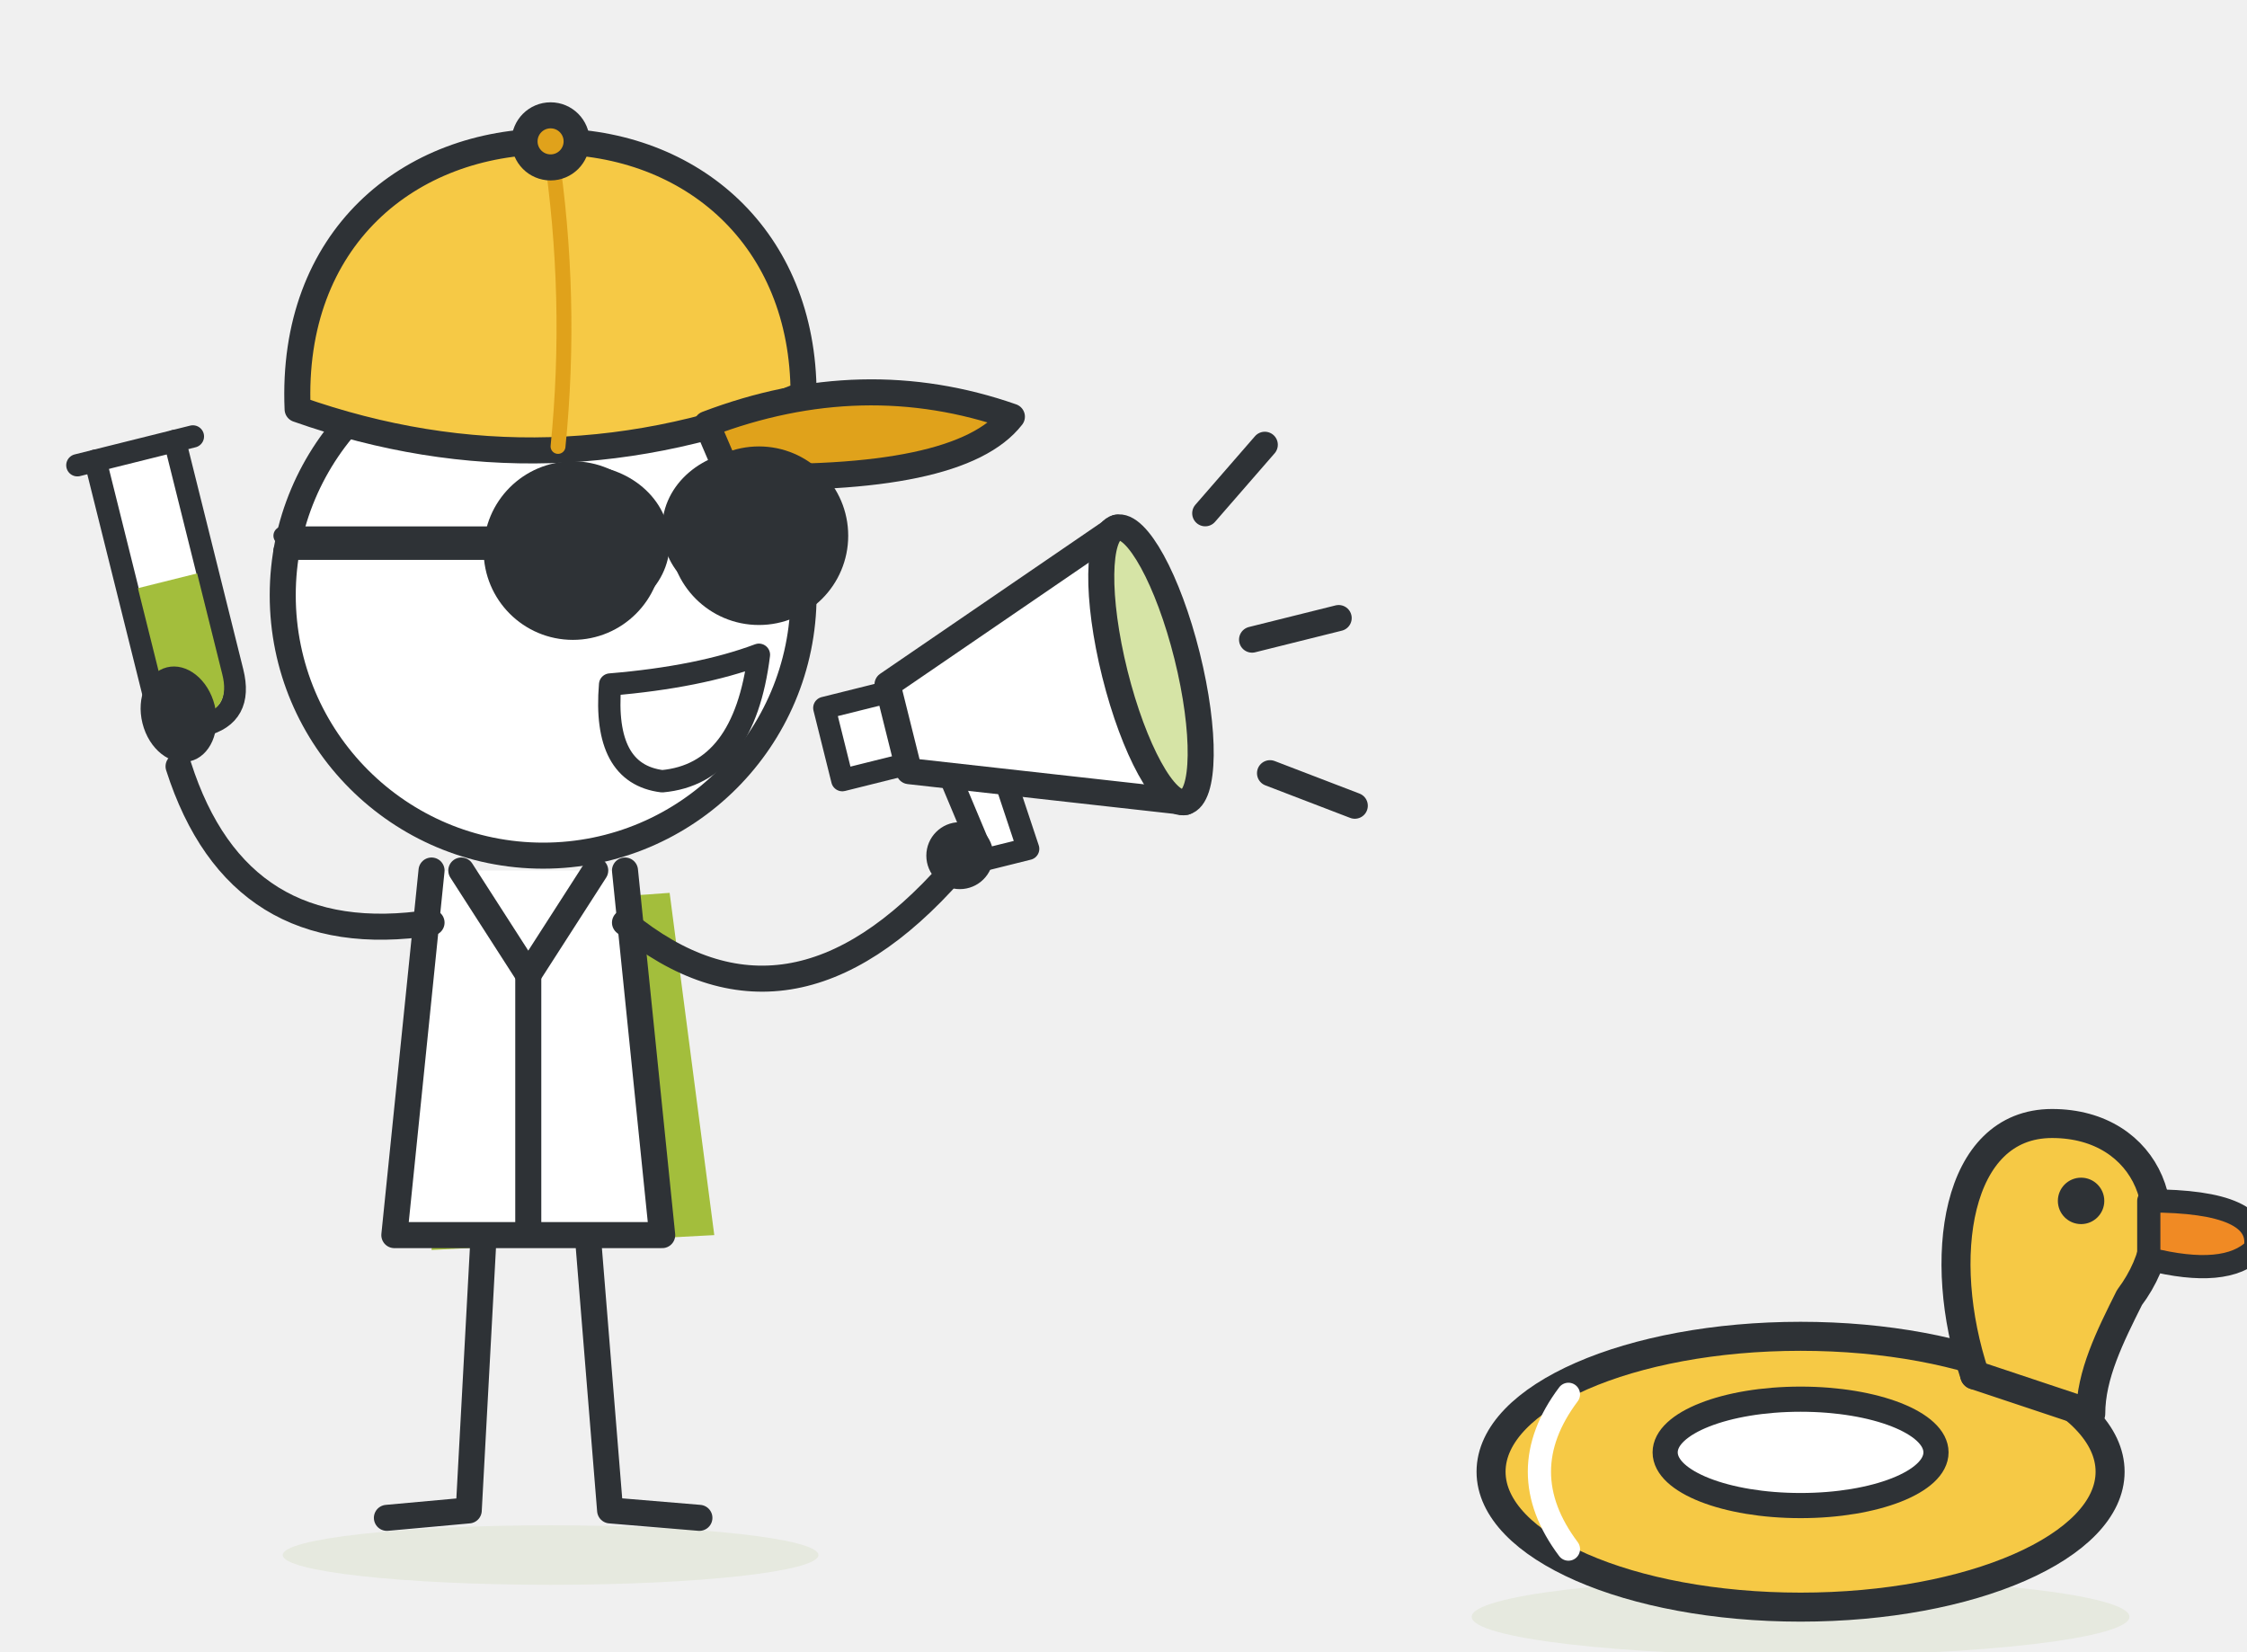
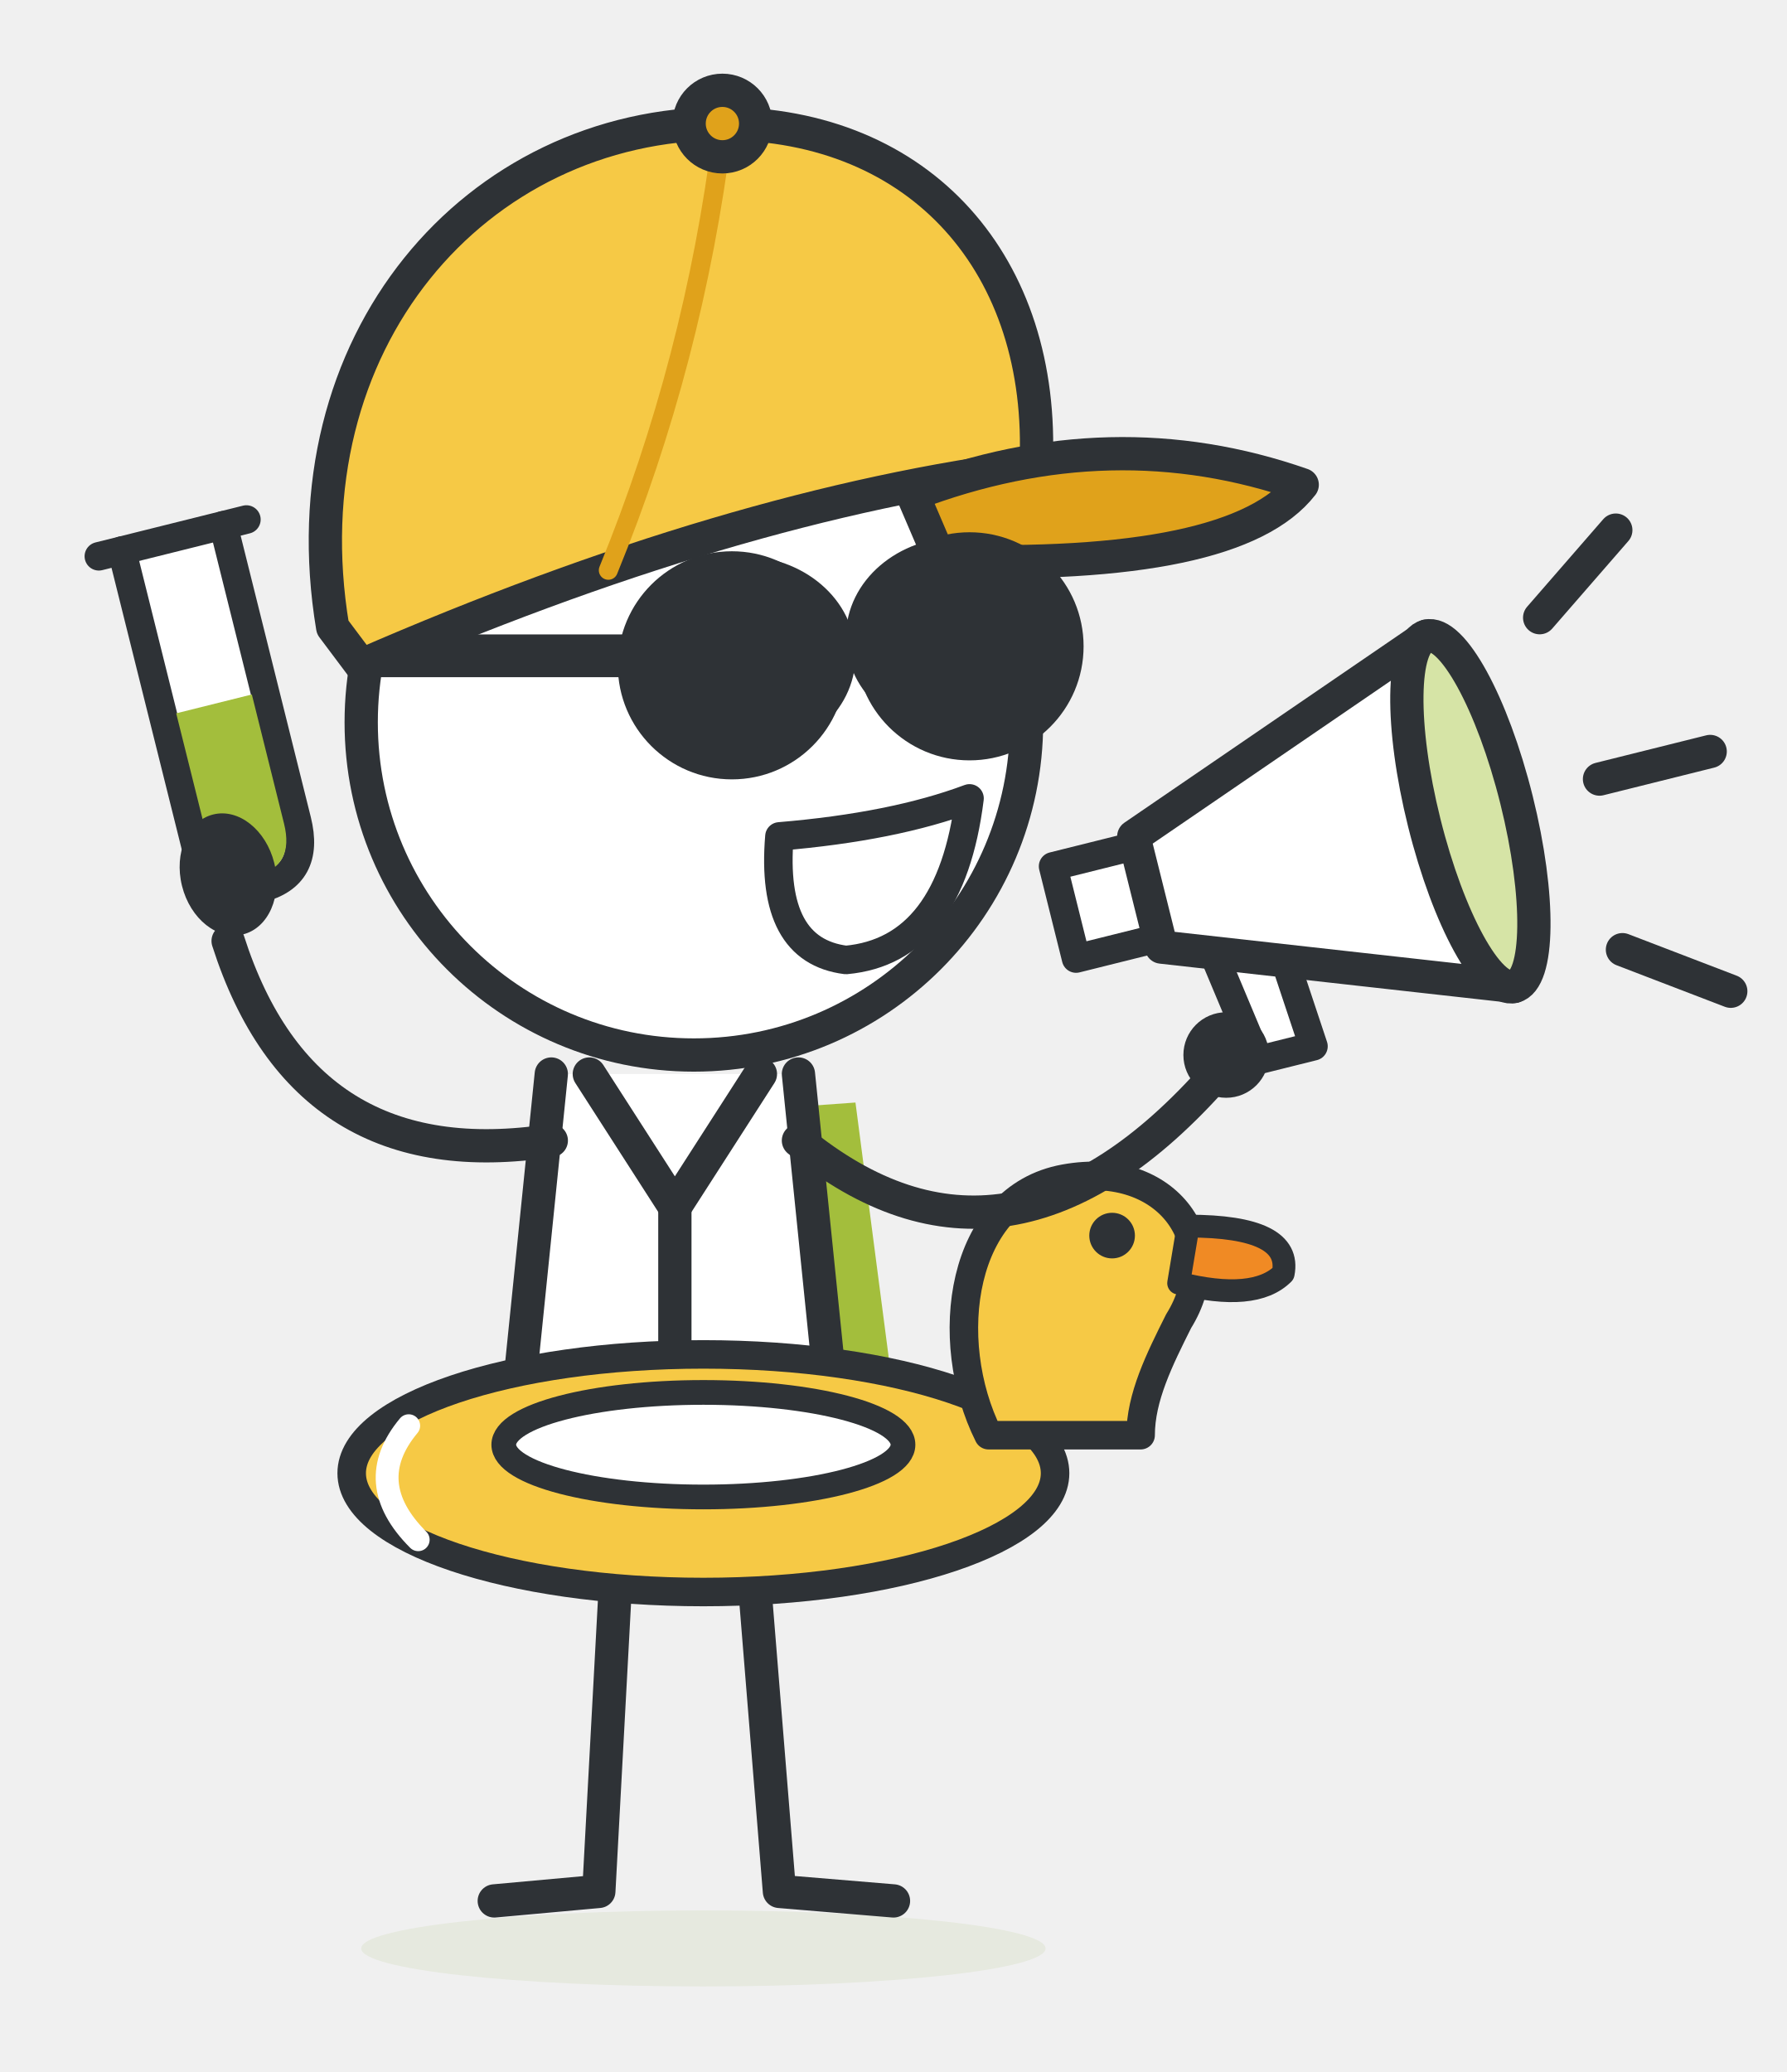
- <svg xmlns="http://www.w3.org/2000/svg" aria-hidden="true" focusable="false" viewBox="22 -8 302 222" fill="none" stroke="#2E3236" stroke-width="3.5" stroke-linecap="round" stroke-linejoin="round">
+ <svg xmlns="http://www.w3.org/2000/svg" aria-hidden="true" focusable="false" viewBox="22 -4 188 218" fill="none" stroke="#2E3236" stroke-width="3.5" stroke-linecap="round" stroke-linejoin="round">
  <ellipse cx="96" cy="201" rx="36" ry="4" fill="#E6E9DF" stroke="none" />
  <path d="M84 114 L112 112 L118 158 L80 160 Z" fill="#A3BE3C" stroke="none" />
  <path d="M87 158 L85 195 L74 196" />
  <path d="M101 158 L104 195 L116 196" />
  <path d="M80 109 L75 158 L111 158 L106 109" fill="#FFFFFF" />
  <path d="M84 109 L93 123 L102 109" />
  <path d="M93 123 L93 157" />
  <path d="M80 116 Q54 120 46 95" />
  <g transform="translate(-9 0) rotate(-14 54 72)">
    <path d="M48.5 52 L48.5 84 Q48.5 90 54 90 Q59.5 90 59.5 84 L59.5 52" fill="#FFFFFF" stroke-width="3" />
    <path d="M49.9 70 L58.1 70 L58.1 84 Q58.1 88.6 54 88.6 Q49.9 88.6 49.9 84 Z" fill="#A3BE3C" stroke="none" />
    <path d="M46 52 L62 52" stroke-width="3" />
  </g>
  <ellipse cx="46" cy="88" rx="5" ry="6.5" fill="#2E3236" stroke="none" transform="rotate(-14 46 88)" />
  <circle cx="95" cy="72" r="35" fill="#FFFFFF" />
  <path d="M60 64 L88 64" stroke-width="2.5" />
  <ellipse cx="100" cy="65" rx="10.5" ry="9" fill="#2E3236" stroke-width="3" />
  <ellipse cx="123" cy="63" rx="10.5" ry="9" fill="#2E3236" stroke-width="3" />
  <path d="M110 64 Q112 61.5 114 63" stroke-width="2.5" />
-   <path d="M62 47 C61 24 77 11 96 11 C115 11 130 24 130 45 Q96 59 62 47 Z" fill="#F6C945" />
-   <path d="M117 49 Q138 41 158 48 Q151 57 120 56 Z" fill="#E0A21B" />
-   <path d="M96 12 Q99 32 97 52" stroke="#E0A21B" stroke-width="2" fill="none" />
-   <circle cx="96" cy="11" r="3.5" fill="#E0A21B" />
+   <path d="M57 62 C52 32 72 9 98 9 C119 9 132 24 131 45 Q99 49 60 66 Z" fill="#F6C945" />
+   <path d="M118 48 Q139 40 159 47 Q152 56 121 55 Z" fill="#E0A21B" />
+   <path d="M98 10 Q95 34 86 56" stroke="#E0A21B" stroke-width="2" fill="none" />
+   <circle cx="98" cy="9" r="3.5" fill="#E0A21B" />
+   <ellipse cx="96" cy="151" rx="37" ry="12.5" fill="#F6C945" stroke="#2E3236" stroke-width="3" />
+   <ellipse cx="96" cy="148" rx="21" ry="5.5" fill="#FFFFFF" stroke="#2E3236" stroke-width="2.6" />
+   <path d="M65 146 Q60 152 66 158" stroke="#FFFFFF" stroke-width="2.4" fill="none" />
+   <path d="M126 147 C121 137 123 122 134 120 C145 118 151 127 146 135 C144 139 142 143 142 147 Z" fill="#F6C945" stroke="#2E3236" stroke-width="3" />
+   <path d="M147 125 Q158 125 157 130 Q154 133 146 131 Z" fill="#F08A24" stroke="#2E3236" stroke-width="2.4" />
+   <circle cx="139" cy="126" r="2.4" fill="#2E3236" stroke="none" />
  <path d="M60 66 L88 66" stroke-width="2.5" />
  <circle cx="99" cy="66" r="10.5" fill="#2E3236" stroke-width="3" />
  <circle cx="124" cy="64" r="10.5" fill="#2E3236" stroke-width="3" />
  <path d="M109.5 65 Q111.5 62.5 113.5 64.5" stroke-width="2.5" />
  <circle cx="101" cy="67" r="2.6" fill="#2E3236" stroke="none" />
  <circle cx="125" cy="65" r="2.6" fill="#2E3236" stroke="none" />
  <path d="M104 84 Q116 83 124 80 Q122 96 111 97 Q103 96 104 84 Z" fill="#FFFFFF" stroke-width="3" />
  <g transform="translate(134 92) rotate(-14)">
    <path d="M14 7 L16 20 L22 20 L21 7" fill="#FFFFFF" stroke-width="3" />
    <path d="M0 -5 L9 -5 L9 5 L0 5 Z" fill="#FFFFFF" stroke-width="3" />
    <path d="M9 -6 L44 -19 L44 19 L9 6 Z" fill="#FFFFFF" />
    <ellipse cx="44" cy="0" rx="5" ry="19" fill="#D6E4A6" />
    <g class="ondes">
      <path d="M56 -18 L66 -25" />
      <path d="M58 0 L70 0" />
      <path d="M56 18 L66 25" />
    </g>
  </g>
  <path d="M106 116 Q128 134 150 109" />
  <circle cx="151" cy="107" r="4.5" fill="#2E3236" stroke="none" />
-   <g class="bouee" transform="translate(264 208) scale(1.3) translate(-264 -208)">
-     <ellipse cx="264" cy="209" rx="34" ry="4" fill="#E6E9DF" stroke="none" />
-     <ellipse cx="264" cy="194" rx="32" ry="14" fill="#F6C945" stroke="#2E3236" stroke-width="3" />
-     <ellipse cx="264" cy="192" rx="14" ry="5.5" fill="#FFFFFF" stroke="#2E3236" stroke-width="2.6" />
-     <path d="M240 186 Q234 194 240 202" stroke="#FFFFFF" stroke-width="2.4" fill="none" />
-     <path d="M282 184 C280 172 284 164 290 162" stroke="#2E3236" stroke-width="3" fill="none" />
-     <path d="M282 184 C278 172 280 158 290 158 C300 158 304 168 298 176 C296 180 294 184 294 188 Z" fill="#F6C945" stroke="#2E3236" stroke-width="3" />
-     <path d="M300 166 Q312 166 311 171 Q308 174 300 172 Z" fill="#F08A24" stroke="#2E3236" stroke-width="2.4" />
-     <circle cx="293" cy="166" r="2.4" fill="#2E3236" stroke="none" />
-   </g>
</svg>
